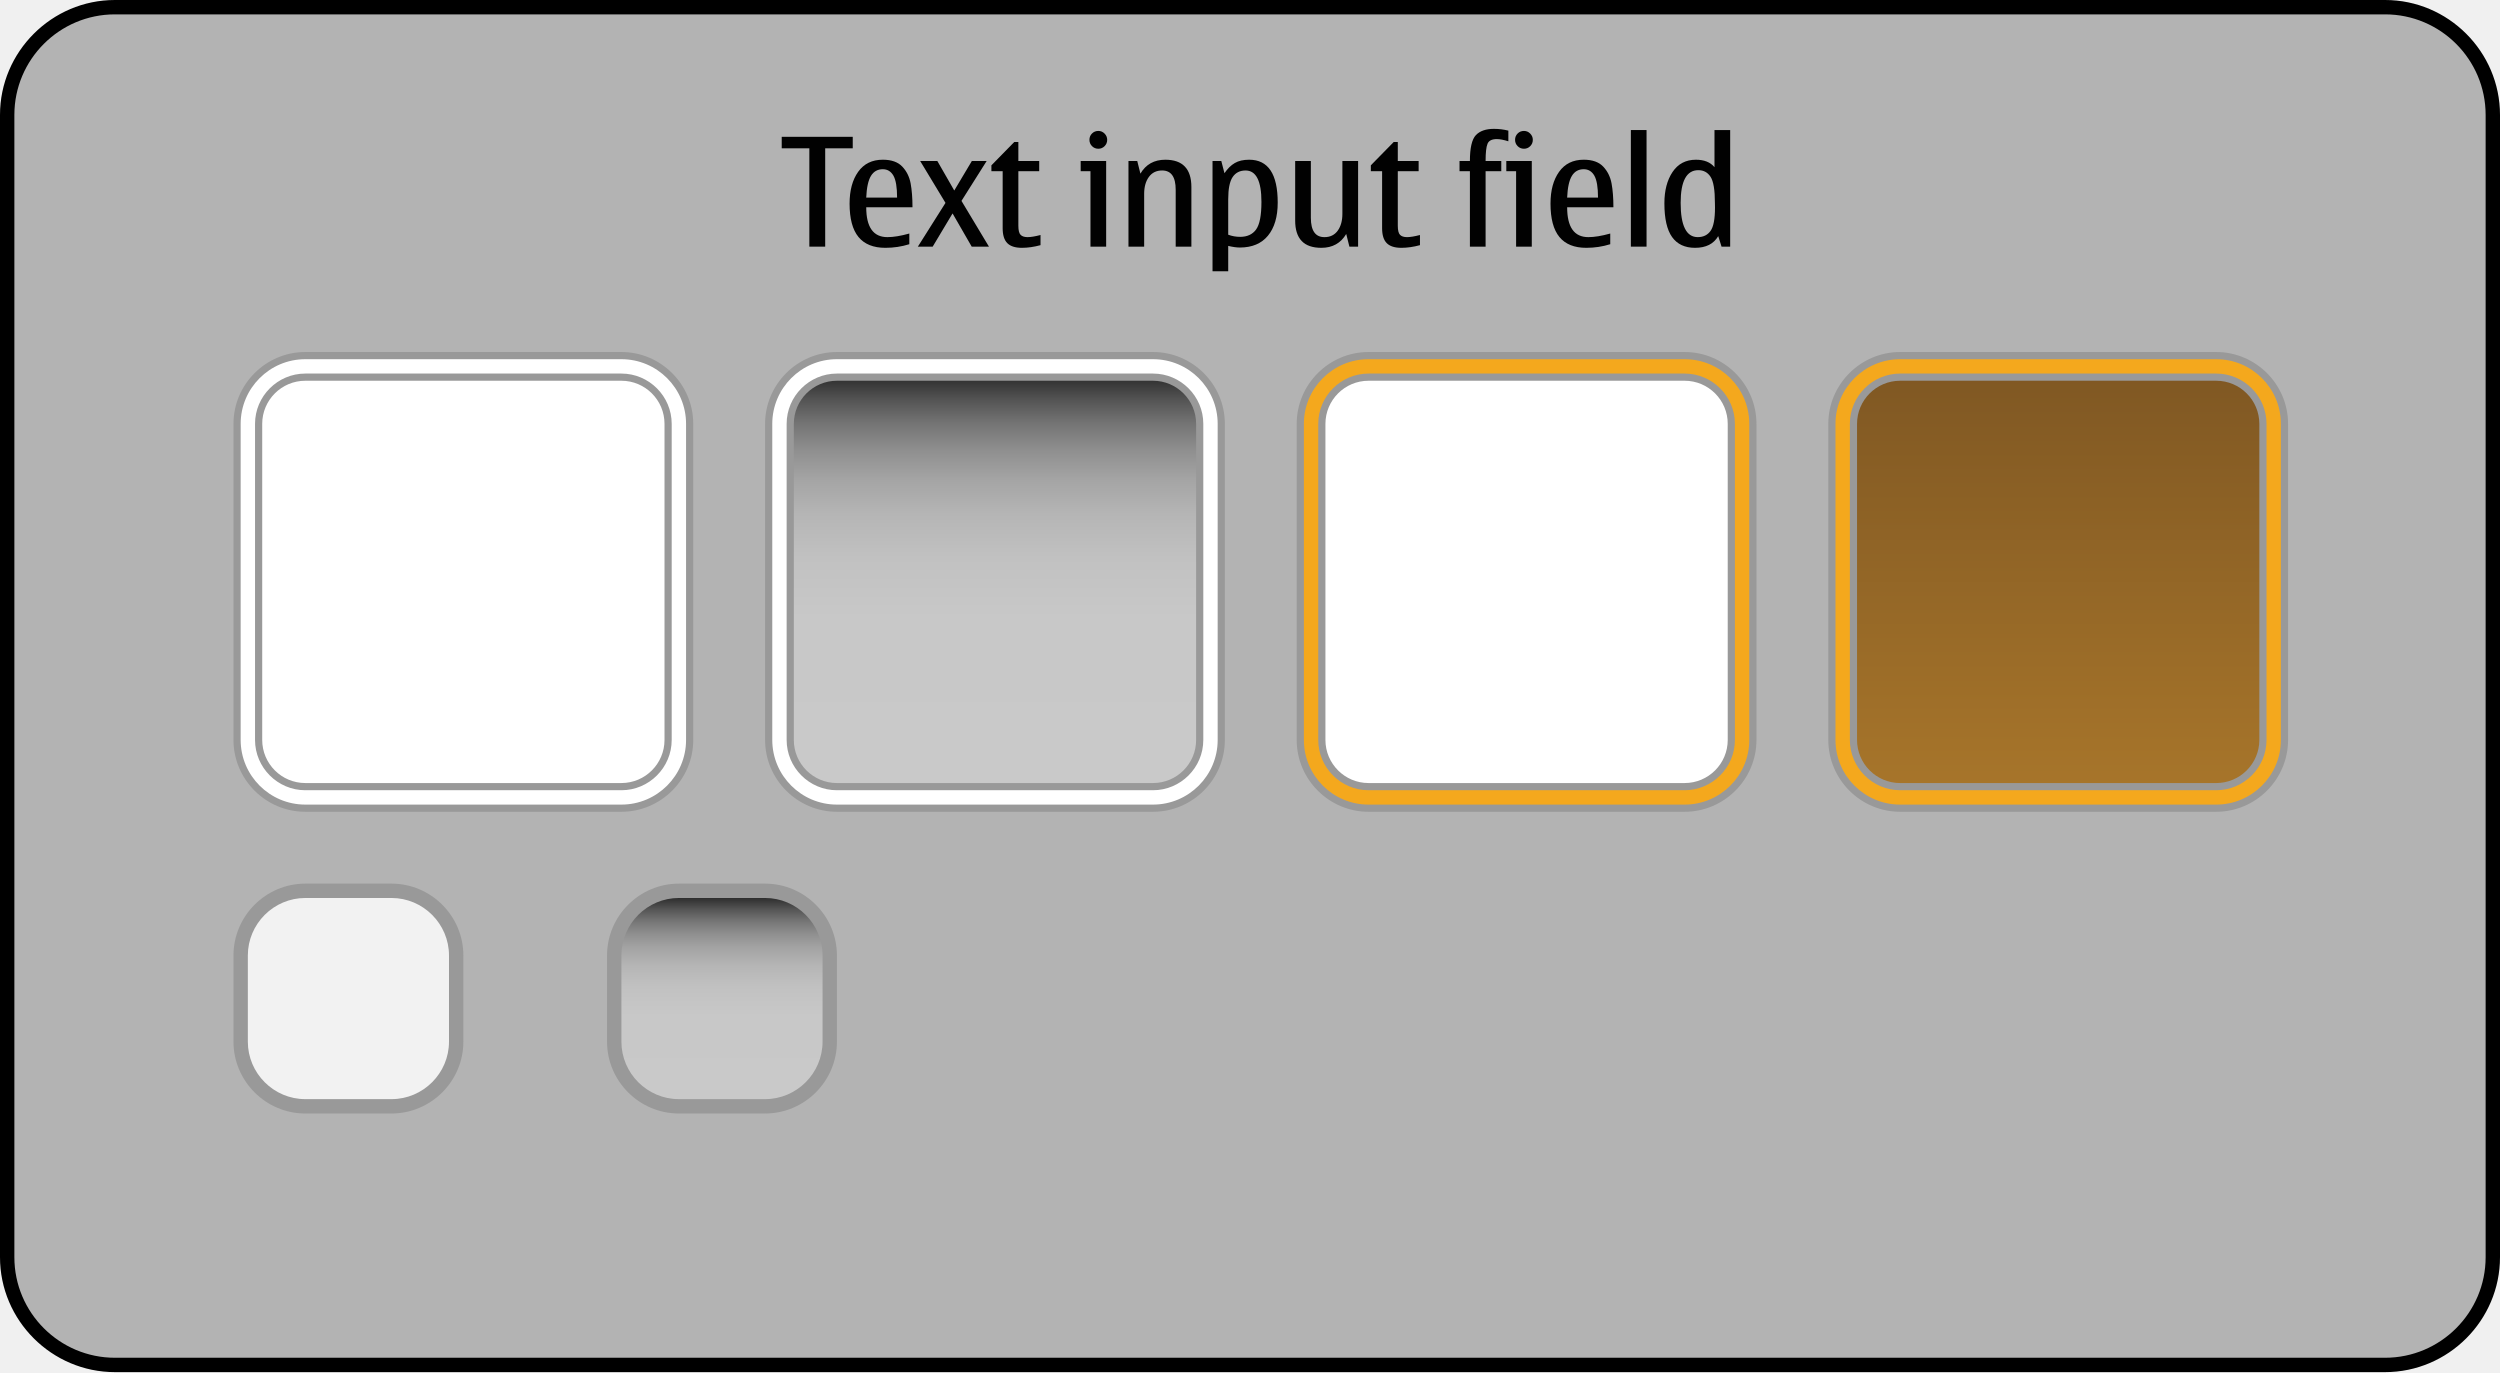
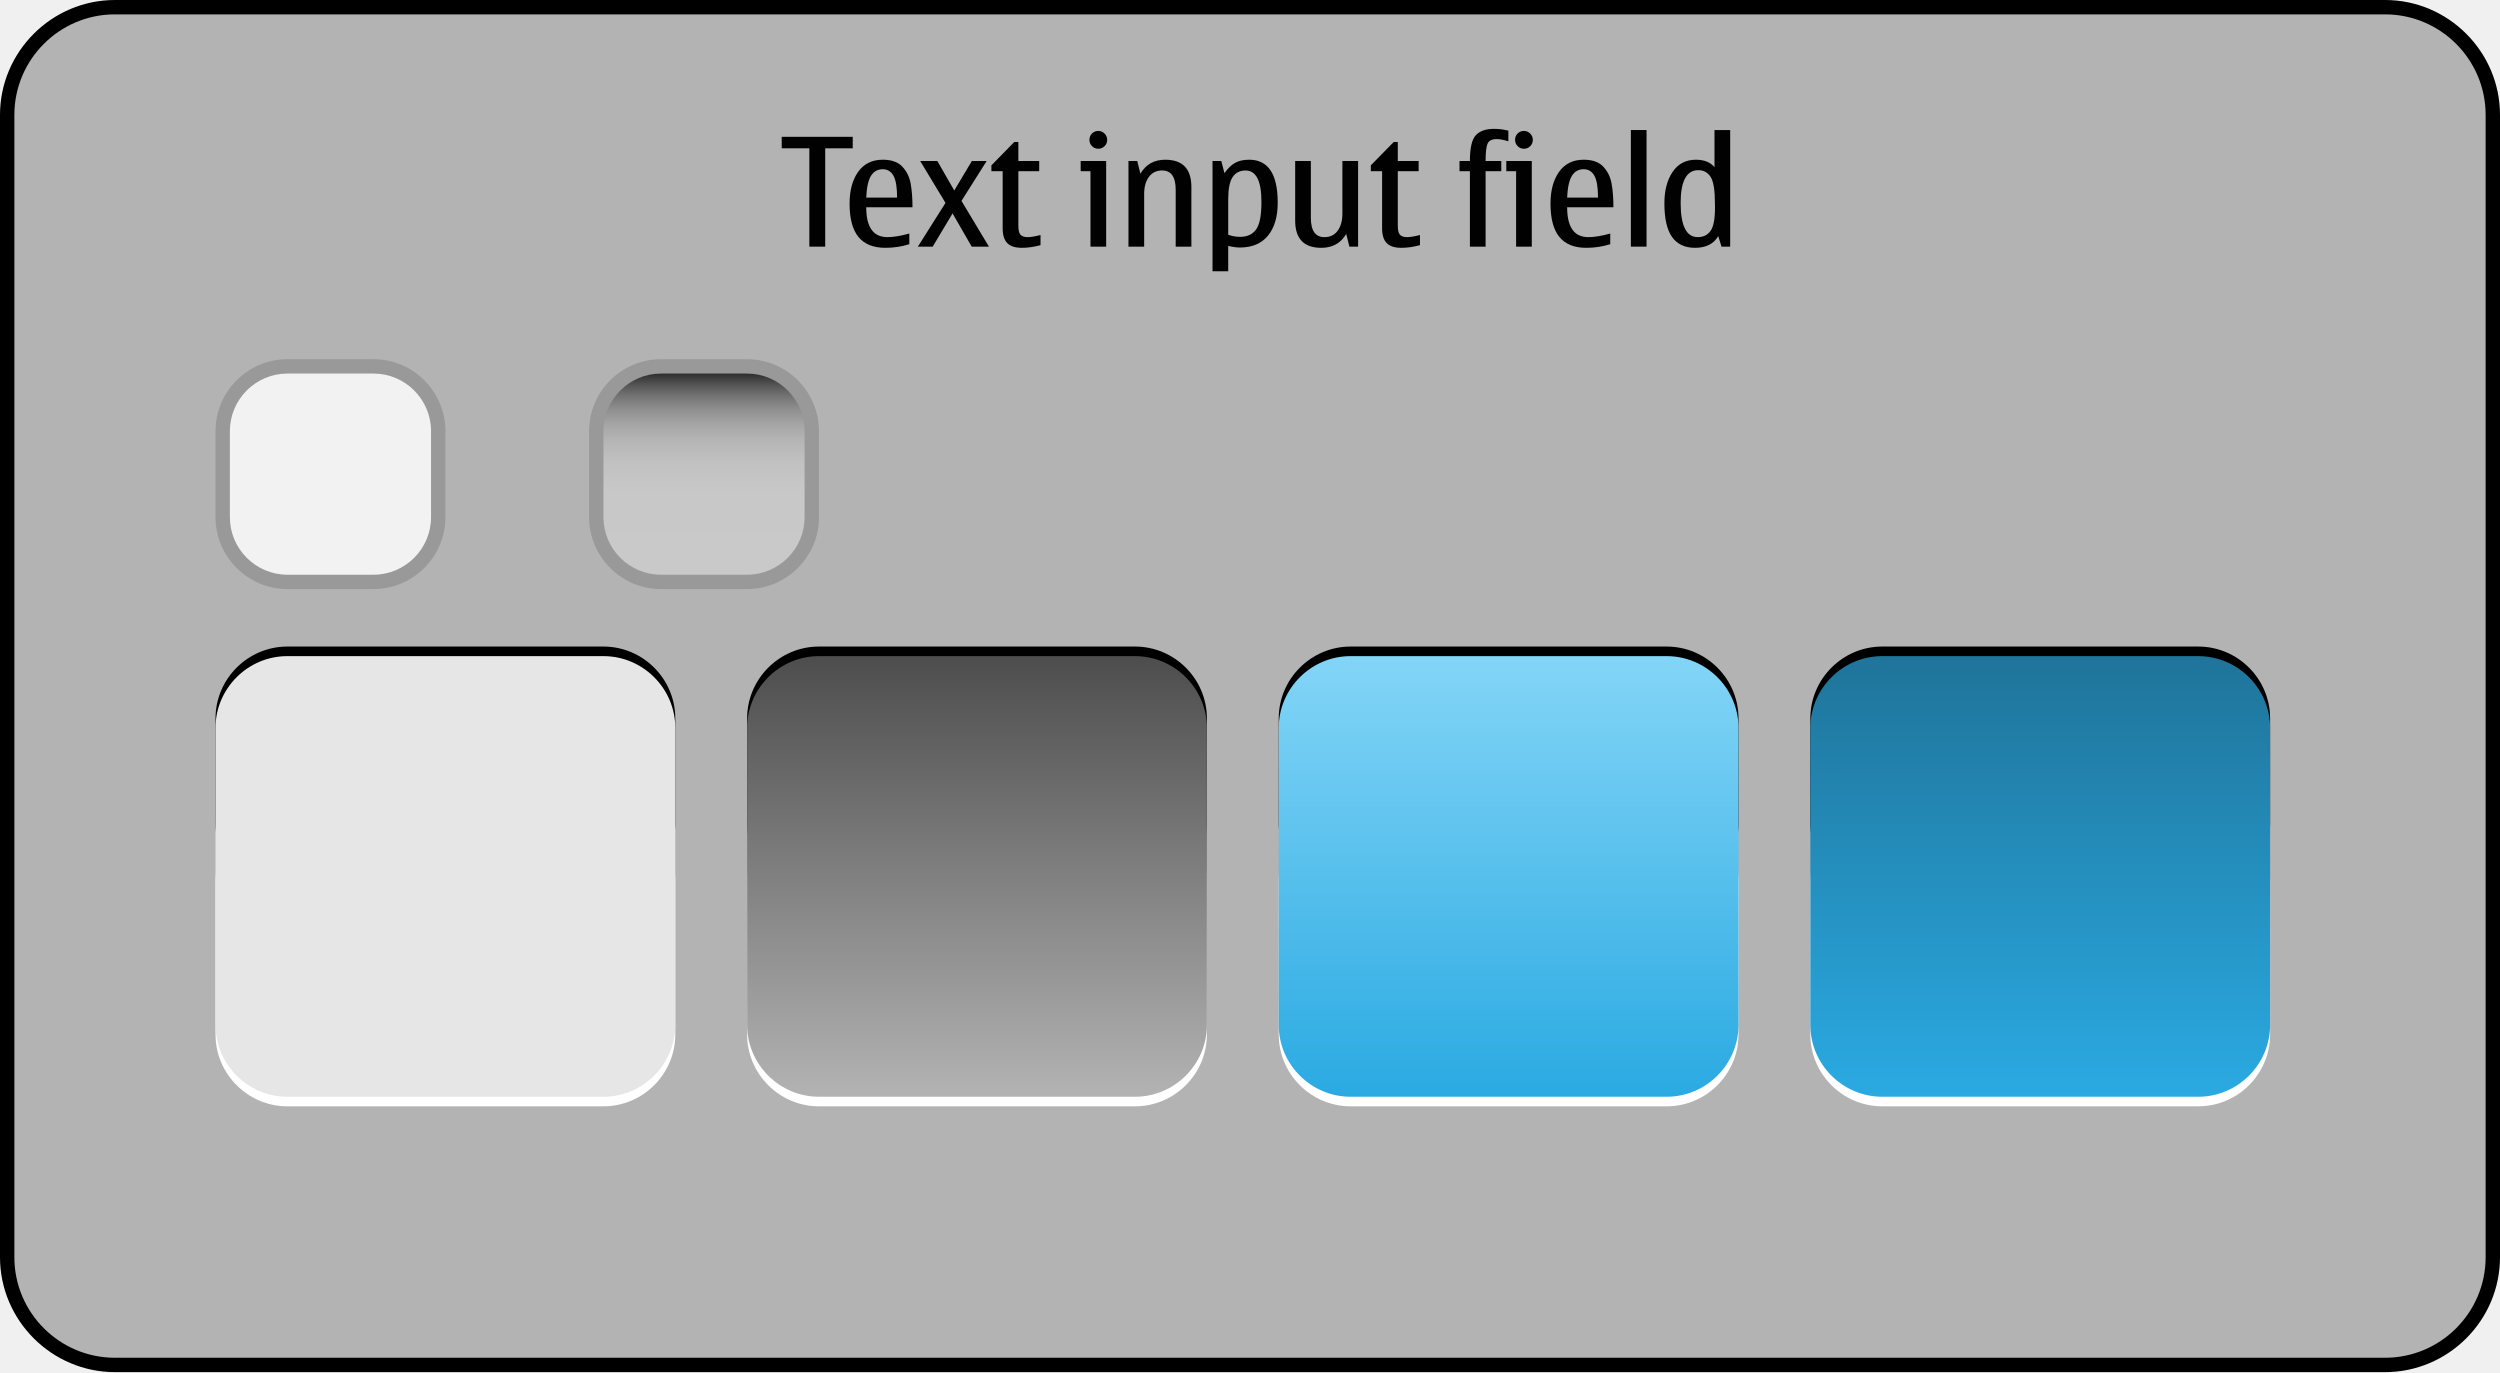
<svg xmlns="http://www.w3.org/2000/svg" version="1.1" x="0px" y="0px" width="348px" height="191px" viewBox="0 0 348 191" style="enable-background:new 0 0 348 191;" xml:space="preserve">
  <g id="duitextedit-layer">
</g>
  <g id="dui-theme-rd">
    <g id="duitextedit">
      <g id="duitexteditThemeTemplateHelper">
        <g>
          <path style="fill:#B3B3B3;" d="M16,190c-8.271,0-15-6.729-15-15V16C1,7.729,7.729,1,16,1h316c8.271,0,15,6.729,15,15v159      c0,8.271-6.729,15-15,15H16z" />
          <g>
            <path d="M332,2c7.72,0,14,6.28,14,14v159c0,7.72-6.28,14-14,14H16c-7.72,0-14-6.28-14-14V16C2,8.28,8.28,2,16,2H332 M332,0H16       C7.2,0,0,7.2,0,16v159c0,8.8,7.2,16,16,16h316c8.8,0,16-7.2,16-16V16C348,7.2,340.8,0,332,0L332,0z" />
          </g>
        </g>
        <path style="fill:#010101;" d="M112.662,34.333V20.645h-3.846v-1.6h9.885v1.6h-3.834v13.688H112.662z" />
        <path style="fill:#010101;" d="M126.578,32.508v1.486c-1.074,0.336-2.186,0.503-3.334,0.503c-1.668,0-2.916-0.503-3.742-1.507     c-0.828-1.006-1.24-2.554-1.24-4.646c0-1.839,0.4-3.317,1.199-4.435c0.801-1.118,1.941-1.677,3.426-1.677     c1.201,0,2.105,0.319,2.711,0.959s0.992,1.422,1.164,2.348c0.17,0.927,0.256,2.028,0.256,3.308h-6.439     c0,1.387,0.246,2.428,0.738,3.122s1.23,1.04,2.215,1.04C124.365,33.01,125.381,32.843,126.578,32.508z M120.578,27.504h4.297     c0-1.442-0.172-2.461-0.512-3.056c-0.344-0.595-0.836-0.892-1.477-0.892c-0.719,0-1.268,0.307-1.646,0.922     S120.641,26.103,120.578,27.504z" />
        <path style="fill:#010101;" d="M137.662,34.333h-2.4l-2.666-4.624l-2.768,4.624h-2.062l3.846-6.091l-3.527-5.834h2.389     l2.359,4.111l2.451-4.111h2.061l-3.508,5.557L137.662,34.333z" />
        <path style="fill:#010101;" d="M142.256,34.497c-0.93,0-1.609-0.217-2.039-0.651c-0.432-0.434-0.646-1.126-0.646-2.076v-7.937     h-1.568v-0.82l3.188-3.251h0.564v2.646h2.902v1.425h-2.902v7.577c0,0.65,0.105,1.079,0.318,1.287     c0.211,0.209,0.533,0.312,0.963,0.312c0.445,0,1.047-0.099,1.805-0.297v1.415C143.924,34.374,143.062,34.497,142.256,34.497z" />
        <path style="fill:#010101;" d="M153.977,34.333h-2.184v-10.5h-1.363v-1.425h3.547V34.333z M152.891,18.225     c0.334,0,0.623,0.123,0.865,0.369s0.365,0.536,0.365,0.871c0,0.342-0.121,0.635-0.359,0.877c-0.24,0.242-0.531,0.363-0.871,0.363     c-0.35,0-0.645-0.121-0.883-0.363c-0.24-0.242-0.359-0.535-0.359-0.877c0-0.349,0.119-0.643,0.359-0.882     C152.246,18.344,152.541,18.225,152.891,18.225z" />
        <path style="fill:#010101;" d="M165.842,34.333h-2.186v-7.916c0-0.896-0.156-1.567-0.471-2.015s-0.787-0.672-1.416-0.672     c-0.793,0-1.408,0.301-1.846,0.902s-0.656,1.385-0.656,2.348v7.353h-2.184V22.408h1.221l0.441,1.764     c0.758-1.293,1.912-1.938,3.465-1.938c1.211,0,2.117,0.317,2.723,0.954c0.605,0.635,0.908,1.586,0.908,2.85V34.333z" />
        <path style="fill:#010101;" d="M170.004,22.408l0.441,1.701c0.43-0.635,0.908-1.107,1.436-1.414     c0.525-0.309,1.195-0.462,2.01-0.462c1.318,0,2.309,0.497,2.973,1.492c0.662,0.994,0.994,2.486,0.994,4.476     c0,1.969-0.453,3.504-1.357,4.604c-0.906,1.102-2.211,1.651-3.912,1.651c-0.451,0-0.992-0.075-1.621-0.226v3.527h-2.184v-15.35     H170.004z M170.967,27.74v4.932c0.527,0.198,1.08,0.297,1.662,0.297c0.984,0,1.725-0.342,2.219-1.025     c0.496-0.684,0.744-1.965,0.744-3.845c0-1.456-0.184-2.548-0.553-3.276c-0.369-0.728-0.92-1.092-1.652-1.092     c-0.793,0-1.395,0.307-1.805,0.918S170.967,26.291,170.967,27.74z" />
        <path style="fill:#010101;" d="M183.928,34.497c-1.217,0-2.129-0.315-2.732-0.948c-0.605-0.633-0.908-1.581-0.908-2.846v-8.295     h2.184v7.916c0,0.895,0.158,1.566,0.473,2.015s0.789,0.671,1.426,0.671c0.791,0,1.406-0.301,1.84-0.902s0.65-1.384,0.65-2.348     v-7.352h2.186v11.925h-1.211l-0.441-1.764C186.635,33.854,185.479,34.497,183.928,34.497z" />
        <path style="fill:#010101;" d="M195.074,34.497c-0.93,0-1.609-0.217-2.039-0.651c-0.432-0.434-0.646-1.126-0.646-2.076v-7.937     h-1.568v-0.82l3.188-3.251h0.564v2.646h2.902v1.425h-2.902v7.577c0,0.65,0.105,1.079,0.318,1.287     c0.211,0.209,0.533,0.312,0.963,0.312c0.445,0,1.047-0.099,1.805-0.297v1.415C196.742,34.374,195.881,34.497,195.074,34.497z" />
        <path style="fill:#010101;" d="M209.963,18.184v1.486c-0.643-0.205-1.178-0.308-1.609-0.308c-0.684,0-1.115,0.218-1.291,0.651     c-0.18,0.434-0.268,1.232-0.268,2.395h2.184v1.425h-2.184v10.5h-2.184v-10.5h-1.445v-1.425h1.445c0-1.812,0.277-3.01,0.83-3.595     c0.555-0.584,1.391-0.876,2.512-0.876C208.645,17.938,209.314,18.02,209.963,18.184z" />
        <path style="fill:#010101;" d="M213.225,34.333h-2.184v-10.5h-1.363v-1.425h3.547V34.333z M212.139,18.225     c0.334,0,0.623,0.123,0.865,0.369s0.365,0.536,0.365,0.871c0,0.342-0.121,0.635-0.359,0.877c-0.24,0.242-0.531,0.363-0.871,0.363     c-0.35,0-0.645-0.121-0.883-0.363c-0.24-0.242-0.359-0.535-0.359-0.877c0-0.349,0.119-0.643,0.359-0.882     C211.494,18.344,211.789,18.225,212.139,18.225z" />
        <path style="fill:#010101;" d="M224.146,32.508v1.486c-1.074,0.336-2.186,0.503-3.334,0.503c-1.668,0-2.916-0.503-3.742-1.507     c-0.828-1.006-1.24-2.554-1.24-4.646c0-1.839,0.4-3.317,1.199-4.435c0.801-1.118,1.941-1.677,3.426-1.677     c1.201,0,2.105,0.319,2.711,0.959s0.992,1.422,1.164,2.348c0.17,0.927,0.256,2.028,0.256,3.308h-6.439     c0,1.387,0.246,2.428,0.738,3.122s1.23,1.04,2.215,1.04C221.934,33.01,222.949,32.843,224.146,32.508z M218.146,27.504h4.297     c0-1.442-0.172-2.461-0.512-3.056c-0.344-0.595-0.836-0.892-1.477-0.892c-0.719,0-1.268,0.307-1.646,0.922     S218.209,26.103,218.146,27.504z" />
        <path style="fill:#010101;" d="M227.016,34.333V18.102h2.184v16.231H227.016z" />
        <path style="fill:#010101;" d="M239.639,34.333l-0.461-1.466c-0.631,1.086-1.707,1.63-3.23,1.63c-1.416,0-2.48-0.501-3.195-1.502     c-0.713-1.001-1.07-2.565-1.07-4.691c0-1.784,0.381-3.241,1.143-4.373s1.844-1.697,3.246-1.697c1.148,0,2.01,0.345,2.584,1.036     v-5.168h2.184v16.231H239.639z M238.727,28.898l-0.012-0.677c0-1.777-0.199-2.978-0.6-3.599c-0.4-0.623-0.969-0.934-1.707-0.934     c-0.82,0-1.436,0.379-1.846,1.139c-0.41,0.758-0.615,1.896-0.615,3.414c0,1.593,0.197,2.785,0.596,3.578     c0.395,0.793,0.99,1.189,1.783,1.189c0.771,0,1.365-0.287,1.779-0.861S238.727,30.491,238.727,28.898z" />
      </g>
      <g id="duitextedit-background-selected-pressed">
-         <path style="fill:#F4A81D;" d="M264.5,112.5c-5.238,0-9.5-4.262-9.5-9.5V59c0-5.238,4.262-9.5,9.5-9.5h44     c5.238,0,9.5,4.262,9.5,9.5v44c0,5.238-4.262,9.5-9.5,9.5H264.5z" />
-         <path style="fill:#999999;" d="M308.5,50c4.963,0,9,4.037,9,9v44c0,4.963-4.037,9-9,9h-44c-4.963,0-9-4.037-9-9V59     c0-4.963,4.037-9,9-9H308.5 M308.5,49h-44c-5.5,0-10,4.5-10,10v44c0,5.5,4.5,10,10,10h44c5.5,0,10-4.5,10-10V59     C318.5,53.5,314,49,308.5,49L308.5,49z" />
-         <linearGradient id="SVGID_1_" gradientUnits="userSpaceOnUse" x1="286.5" y1="109.5" x2="286.5" y2="52.501">
-           <stop offset="0" style="stop-color:#A7752A" />
-           <stop offset="1" style="stop-color:#805823" />
-         </linearGradient>
-         <path style="fill:url(#SVGID_1_);" d="M264.5,109.5c-3.584,0-6.5-2.916-6.5-6.5V59c0-3.584,2.916-6.5,6.5-6.5h44     c3.584,0,6.5,2.916,6.5,6.5v44c0,3.584-2.916,6.5-6.5,6.5H264.5z" />
-         <path style="fill:#999999;" d="M308.5,53c3.309,0,6,2.691,6,6v44c0,3.309-2.691,6-6,6h-44c-3.309,0-6-2.691-6-6V59     c0-3.309,2.691-6,6-6H308.5 M308.5,52h-44c-3.85,0-7,3.15-7,7v44c0,3.85,3.15,7,7,7h44c3.85,0,7-3.15,7-7V59     C315.5,55.15,312.35,52,308.5,52L308.5,52z" />
+         <g>
+           <path d="M316,114.667c0,5.5-4.5,10-10,10h-44c-5.5,0-10-4.5-10-10V100c0-5.5,4.5-10,10-10h44c5.5,0,10,4.5,10,10V114.667z" />
+         </g>
+         <g>
+           <path style="fill:#FFFFFF;" d="M316,144c0,5.5-4.5,10-10,10h-44c-5.5,0-10-4.5-10-10v-21.333c0-5.5,4.5-10,10-10h44      c5.5,0,10,4.5,10,10V144z" />
+         </g>
+         <g>
+           <linearGradient id="SVGID_1_" gradientUnits="userSpaceOnUse" x1="284" y1="152.667" x2="284" y2="91.334">
+             <stop offset="0" style="stop-color:#2AAAE2" />
+             <stop offset="1" style="stop-color:#1F749A" />
+           </linearGradient>
+           <path style="fill:url(#SVGID_1_);" d="M316,142.667c0,5.5-4.5,10-10,10h-44c-5.5,0-10-4.5-10-10v-41.334c0-5.5,4.5-10,10-10h44      c5.5,0,10,4.5,10,10V142.667z" />
+         </g>
      </g>
      <g id="duitextedit-background-selected">
-         <path style="fill:#F4A81D;" d="M190.5,112.5c-5.238,0-9.5-4.262-9.5-9.5V59c0-5.238,4.262-9.5,9.5-9.5h44     c5.238,0,9.5,4.262,9.5,9.5v44c0,5.238-4.262,9.5-9.5,9.5H190.5z" />
-         <path style="fill:#999999;" d="M234.5,50c4.963,0,9,4.037,9,9v44c0,4.963-4.037,9-9,9h-44c-4.963,0-9-4.037-9-9V59     c0-4.963,4.037-9,9-9H234.5 M234.5,49h-44c-5.5,0-10,4.5-10,10v44c0,5.5,4.5,10,10,10h44c5.5,0,10-4.5,10-10V59     C244.5,53.5,240,49,234.5,49L234.5,49z" />
-         <path style="fill:#FFFFFF;" d="M190.5,109.5c-3.584,0-6.5-2.916-6.5-6.5V59c0-3.584,2.916-6.5,6.5-6.5h44     c3.584,0,6.5,2.916,6.5,6.5v44c0,3.584-2.916,6.5-6.5,6.5H190.5z" />
-         <path style="fill:#999999;" d="M234.5,53c3.309,0,6,2.691,6,6v44c0,3.309-2.691,6-6,6h-44c-3.309,0-6-2.691-6-6V59     c0-3.309,2.691-6,6-6H234.5 M234.5,52h-44c-3.85,0-7,3.15-7,7v44c0,3.85,3.15,7,7,7h44c3.85,0,7-3.15,7-7V59     C241.5,55.15,238.35,52,234.5,52L234.5,52z" />
+         <g>
+           <path d="M242,114.667c0,5.5-4.5,10-10,10h-44c-5.5,0-10-4.5-10-10V100c0-5.5,4.5-10,10-10h44c5.5,0,10,4.5,10,10V114.667z" />
+         </g>
+         <g>
+           <path style="fill:#FFFFFF;" d="M242,144c0,5.5-4.5,10-10,10h-44c-5.5,0-10-4.5-10-10v-21.333c0-5.5,4.5-10,10-10h44      c5.5,0,10,4.5,10,10V144z" />
+         </g>
+         <g>
+           <linearGradient id="SVGID_2_" gradientUnits="userSpaceOnUse" x1="210" y1="152.667" x2="210" y2="91.334">
+             <stop offset="0" style="stop-color:#2AAAE2" />
+             <stop offset="1" style="stop-color:#83D5F7" />
+           </linearGradient>
+           <path style="fill:url(#SVGID_2_);" d="M242,142.667c0,5.5-4.5,10-10,10h-44c-5.5,0-10-4.5-10-10v-41.334c0-5.5,4.5-10,10-10h44      c5.5,0,10,4.5,10,10V142.667z" />
+         </g>
      </g>
      <g id="duitextedit-background-pressed">
-         <path style="fill:#FFFFFF;" d="M116.5,112.5c-5.238,0-9.5-4.262-9.5-9.5V59c0-5.238,4.262-9.5,9.5-9.5h44     c5.238,0,9.5,4.262,9.5,9.5v44c0,5.238-4.262,9.5-9.5,9.5H116.5z" />
-         <path style="fill:#999999;" d="M160.5,50c4.963,0,9,4.037,9,9v44c0,4.963-4.037,9-9,9h-44c-4.963,0-9-4.037-9-9V59     c0-4.963,4.037-9,9-9H160.5 M160.5,49h-44c-5.5,0-10,4.5-10,10v44c0,5.5,4.5,10,10,10h44c5.5,0,10-4.5,10-10V59     C170.5,53.5,166,49,160.5,49L160.5,49z" />
-         <linearGradient id="SVGID_2_" gradientUnits="userSpaceOnUse" x1="138.5" y1="109.5" x2="138.5" y2="52.501">
+         <g>
+           <path d="M168,114.667c0,5.5-4.5,10-10,10h-44c-5.5,0-10-4.5-10-10V100c0-5.5,4.5-10,10-10h44c5.5,0,10,4.5,10,10V114.667z" />
+         </g>
+         <g>
+           <path style="fill:#FFFFFF;" d="M168,144c0,5.5-4.5,10-10,10h-44c-5.5,0-10-4.5-10-10v-21.333c0-5.5,4.5-10,10-10h44      c5.5,0,10,4.5,10,10V144z" />
+         </g>
+         <g>
+           <linearGradient id="SVGID_3_" gradientUnits="userSpaceOnUse" x1="136" y1="152.667" x2="136" y2="91.334">
+             <stop offset="0" style="stop-color:#B3B3B3" />
+             <stop offset="1" style="stop-color:#4D4D4D" />
+           </linearGradient>
+           <path style="fill:url(#SVGID_3_);" d="M168,142.667c0,5.5-4.5,10-10,10h-44c-5.5,0-10-4.5-10-10v-41.334c0-5.5,4.5-10,10-10h44      c5.5,0,10,4.5,10,10V142.667z" />
+         </g>
+       </g>
+       <g id="duitextedit-background">
+         <g>
+           <path d="M94,114.667c0,5.5-4.5,10-10,10H40c-5.5,0-10-4.5-10-10V100c0-5.5,4.5-10,10-10h44c5.5,0,10,4.5,10,10V114.667z" />
+         </g>
+         <g>
+           <path style="fill:#FFFFFF;" d="M94,144c0,5.5-4.5,10-10,10H40c-5.5,0-10-4.5-10-10v-21.333c0-5.5,4.5-10,10-10h44      c5.5,0,10,4.5,10,10V144z" />
+         </g>
+         <g>
+           <path style="fill:#E6E6E6;" d="M94,142.667c0,5.5-4.5,10-10,10H40c-5.5,0-10-4.5-10-10v-41.334c0-5.5,4.5-10,10-10h44      c5.5,0,10,4.5,10,10V142.667z" />
+         </g>
+       </g>
+       <g id="duicompleter-background-pressed">
+         <path style="fill:#999999;" d="M114,72c0,5.5-4.5,10-10,10H92c-5.5,0-10-4.5-10-10V60c0-5.5,4.5-10,10-10h12c5.5,0,10,4.5,10,10     V72z" />
+         <linearGradient id="SVGID_4_" gradientUnits="userSpaceOnUse" x1="98" y1="80" x2="98" y2="52">
          <stop offset="0" style="stop-color:#C9C9C9" />
          <stop offset="0.411" style="stop-color:#C8C8C8" />
          <stop offset="0.56" style="stop-color:#C1C1C1" />
          <stop offset="0.665" style="stop-color:#B5B5B5" />
          <stop offset="0.751" style="stop-color:#A4A4A4" />
          <stop offset="0.824" style="stop-color:#8E8E8E" />
          <stop offset="0.889" style="stop-color:#737373" />
          <stop offset="0.946" style="stop-color:#535353" />
          <stop offset="0.998" style="stop-color:#2F2F2F" />
          <stop offset="1" style="stop-color:#2E2E2E" />
        </linearGradient>
-         <path style="fill:url(#SVGID_2_);" d="M116.5,109.5c-3.584,0-6.5-2.916-6.5-6.5V59c0-3.584,2.916-6.5,6.5-6.5h44     c3.584,0,6.5,2.916,6.5,6.5v44c0,3.584-2.916,6.5-6.5,6.5H116.5z" />
-         <path style="fill:#999999;" d="M160.5,53c3.309,0,6,2.691,6,6v44c0,3.309-2.691,6-6,6h-44c-3.309,0-6-2.691-6-6V59     c0-3.309,2.691-6,6-6H160.5 M160.5,52h-44c-3.85,0-7,3.15-7,7v44c0,3.85,3.15,7,7,7h44c3.85,0,7-3.15,7-7V59     C167.5,55.15,164.35,52,160.5,52L160.5,52z" />
-       </g>
-       <g id="duitextedit-background">
-         <path style="fill:#FFFFFF;" d="M42.5,112.5c-5.238,0-9.5-4.262-9.5-9.5V59c0-5.238,4.262-9.5,9.5-9.5h44     c5.238,0,9.5,4.262,9.5,9.5v44c0,5.238-4.262,9.5-9.5,9.5H42.5z" />
-         <path style="fill:#999999;" d="M86.5,50c4.963,0,9,4.037,9,9v44c0,4.963-4.037,9-9,9h-44c-4.963,0-9-4.037-9-9V59     c0-4.963,4.037-9,9-9H86.5 M86.5,49h-44c-5.5,0-10,4.5-10,10v44c0,5.5,4.5,10,10,10h44c5.5,0,10-4.5,10-10V59     C96.5,53.5,92,49,86.5,49L86.5,49z" />
-         <path style="fill:#FFFFFF;" d="M42.5,109.5c-3.584,0-6.5-2.916-6.5-6.5V59c0-3.584,2.916-6.5,6.5-6.5h44     c3.584,0,6.5,2.916,6.5,6.5v44c0,3.584-2.916,6.5-6.5,6.5H42.5z" />
-         <path style="fill:#999999;" d="M86.5,53c3.309,0,6,2.691,6,6v44c0,3.309-2.691,6-6,6h-44c-3.309,0-6-2.691-6-6V59     c0-3.309,2.691-6,6-6H86.5 M86.5,52h-44c-3.85,0-7,3.15-7,7v44c0,3.85,3.15,7,7,7h44c3.85,0,7-3.15,7-7V59     C93.5,55.15,90.35,52,86.5,52L86.5,52z" />
-       </g>
-       <g id="duicompleter-background-pressed">
-         <path style="fill:#999999;" d="M116.5,145c0,5.5-4.5,10-10,10h-12c-5.5,0-10-4.5-10-10v-12c0-5.5,4.5-10,10-10h12     c5.5,0,10,4.5,10,10V145z" />
-         <linearGradient id="SVGID_3_" gradientUnits="userSpaceOnUse" x1="100.5" y1="153" x2="100.5" y2="125">
-           <stop offset="0" style="stop-color:#C9C9C9" />
-           <stop offset="0.411" style="stop-color:#C8C8C8" />
-           <stop offset="0.56" style="stop-color:#C1C1C1" />
-           <stop offset="0.665" style="stop-color:#B5B5B5" />
-           <stop offset="0.751" style="stop-color:#A4A4A4" />
-           <stop offset="0.824" style="stop-color:#8E8E8E" />
-           <stop offset="0.889" style="stop-color:#737373" />
-           <stop offset="0.946" style="stop-color:#535353" />
-           <stop offset="0.998" style="stop-color:#2F2F2F" />
-           <stop offset="1" style="stop-color:#2E2E2E" />
-         </linearGradient>
-         <path style="fill:url(#SVGID_3_);" d="M114.5,145c0,4.4-3.6,8-8,8h-12c-4.4,0-8-3.6-8-8v-12c0-4.4,3.6-8,8-8h12c4.4,0,8,3.6,8,8     V145z" />
+         <path style="fill:url(#SVGID_4_);" d="M112,72c0,4.4-3.6,8-8,8H92c-4.4,0-8-3.6-8-8V60c0-4.4,3.6-8,8-8h12c4.4,0,8,3.6,8,8V72z" />
      </g>
      <g id="duicompleter-background">
-         <path style="fill:#999999;" d="M64.5,145c0,5.5-4.5,10-10,10h-12c-5.5,0-10-4.5-10-10v-12c0-5.5,4.5-10,10-10h12     c5.5,0,10,4.5,10,10V145z" />
-         <path style="fill:#F2F2F2;" d="M62.5,145c0,4.4-3.6,8-8,8h-12c-4.4,0-8-3.6-8-8v-12c0-4.4,3.6-8,8-8h12c4.4,0,8,3.6,8,8V145z" />
+         <path style="fill:#999999;" d="M62,72c0,5.5-4.5,10-10,10H40c-5.5,0-10-4.5-10-10V60c0-5.5,4.5-10,10-10h12c5.5,0,10,4.5,10,10     V72z" />
+         <path style="fill:#F2F2F2;" d="M60,72c0,4.4-3.6,8-8,8H40c-4.4,0-8-3.6-8-8V60c0-4.4,3.6-8,8-8h12c4.4,0,8,3.6,8,8V72z" />
      </g>
    </g>
  </g>
</svg>
